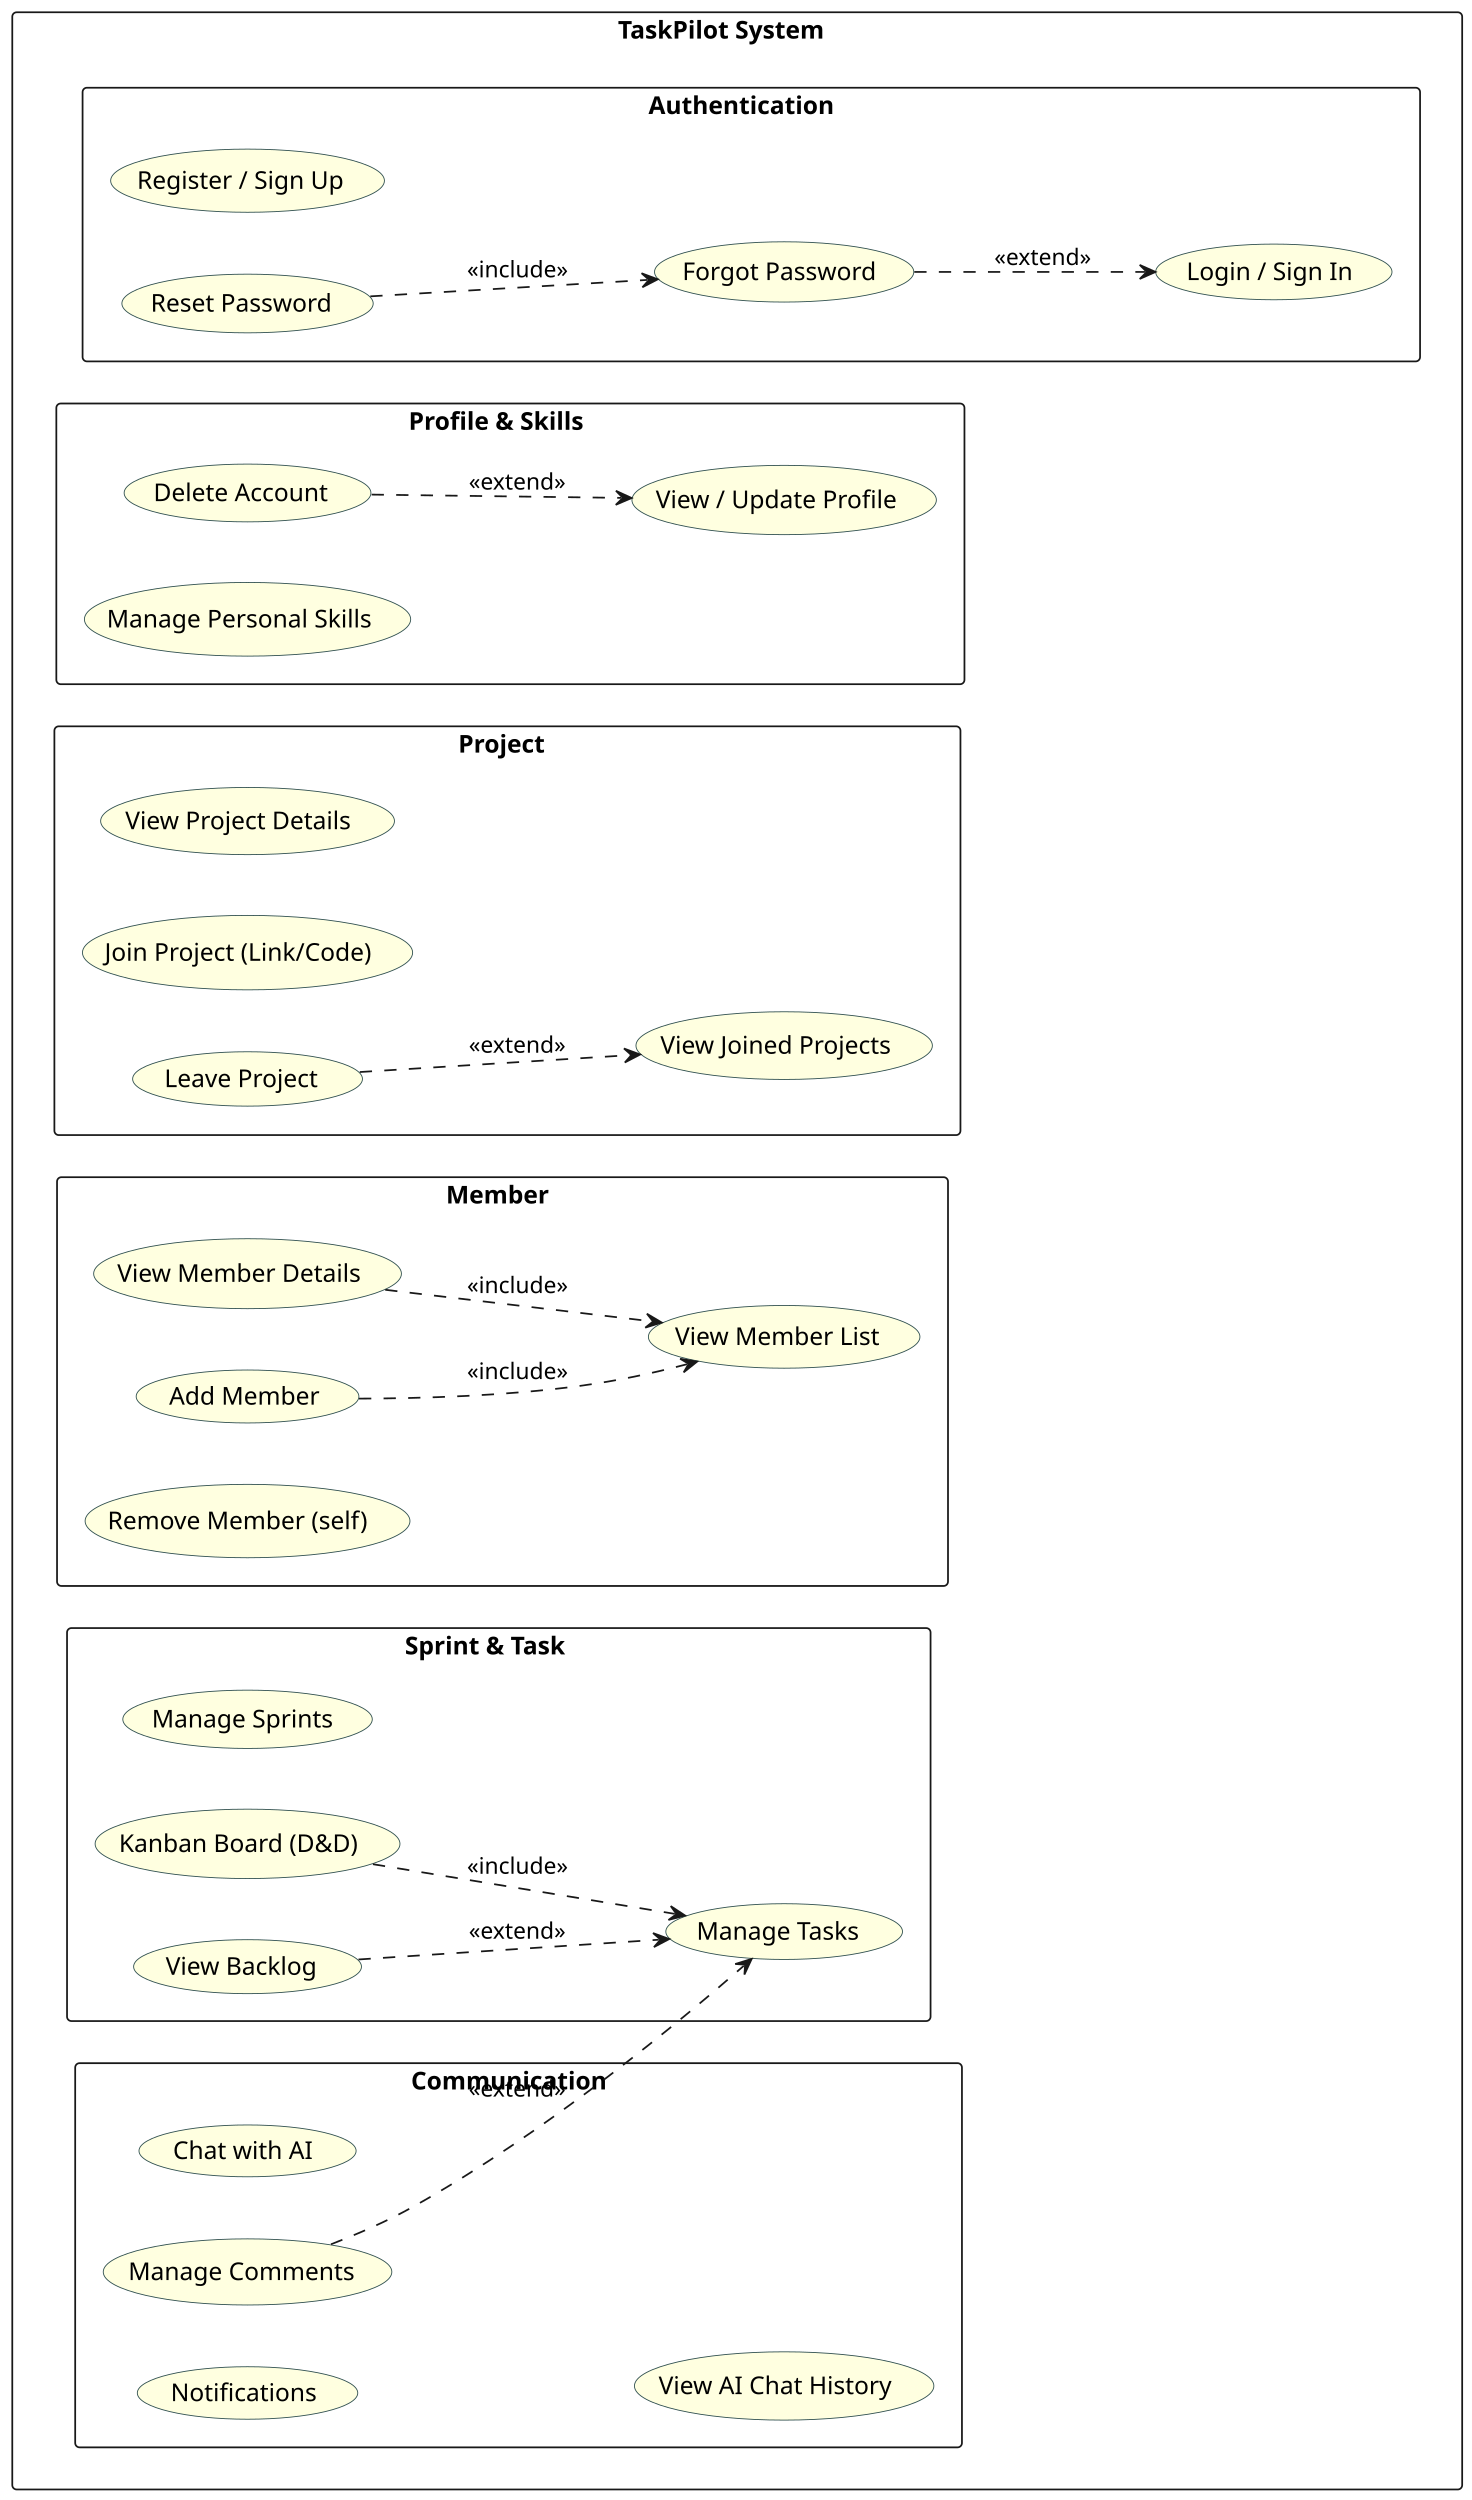
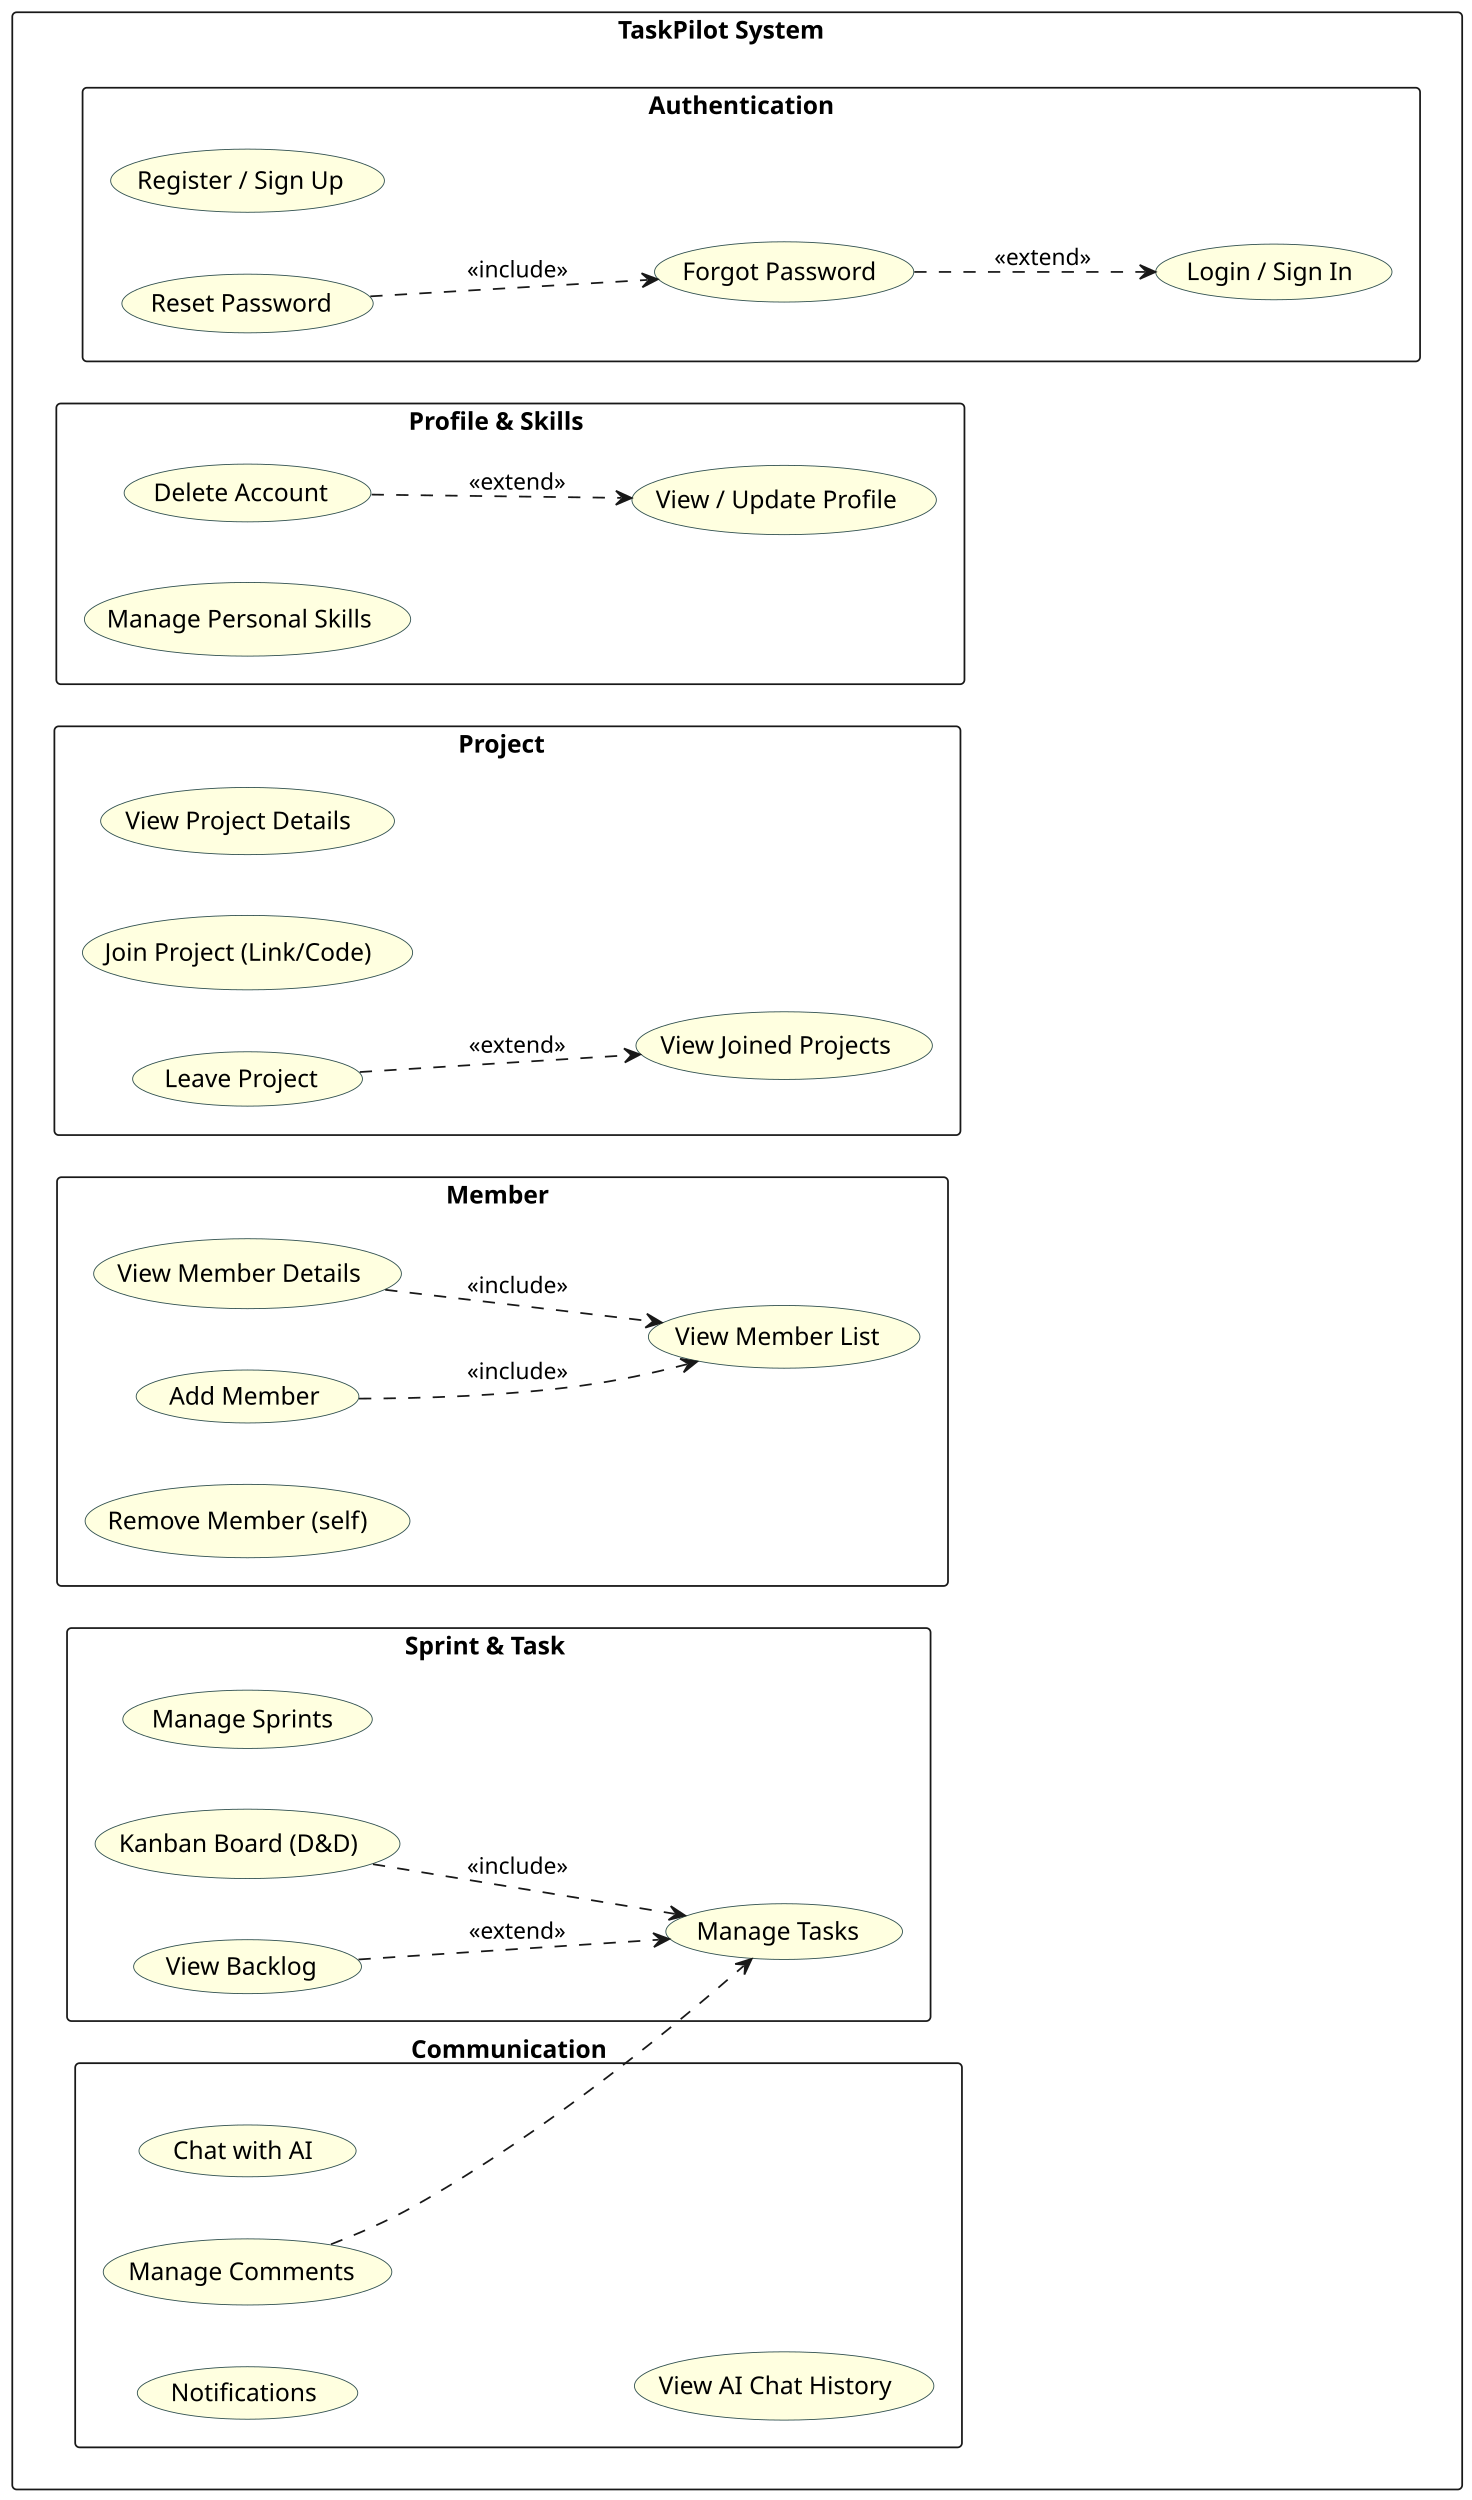
<svg xmlns="http://www.w3.org/2000/svg" contentStyleType="text/css" data-diagram-type="DESCRIPTION" height="1425px" preserveAspectRatio="none" style="width:839px;height:1425px;background:#FFFFFF;" version="1.1" viewBox="0 0 839 1425" width="839px" zoomAndPan="magnify">
  <defs />
  <g>
    <g class="cluster" data-qualified-name="TaskPilot System" data-source-line="8" id="ent0002">
      <rect fill="none" height="1412" rx="2.5" ry="2.5" style="stroke:#181818;stroke-width:1;" width="826.44" x="7" y="7" />
      <text fill="#000000" font-family="sans-serif" font-size="14" font-weight="bold" lengthAdjust="spacing" textLength="136.001" x="352.219" y="21.995">TaskPilot System</text>
    </g>
    <g class="cluster" data-qualified-name="TaskPilot System.Authentication" data-source-line="10" id="ent0003">
      <rect fill="none" height="156" rx="2.5" ry="2.5" style="stroke:#181818;stroke-width:1;" width="762.37" x="47.07" y="50" />
      <text fill="#000000" font-family="sans-serif" font-size="14" font-weight="bold" lengthAdjust="spacing" textLength="117.236" x="369.637" y="64.995">Authentication</text>
    </g>
    <g class="cluster" data-qualified-name="TaskPilot System.Profile . Skills" data-source-line="17" id="ent0008">
      <rect fill="none" height="160" rx="2.5" ry="2.5" style="stroke:#181818;stroke-width:1;" width="517.63" x="32.11" y="230" />
      <text fill="#000000" font-family="sans-serif" font-size="14" font-weight="bold" lengthAdjust="spacing" textLength="116.047" x="232.902" y="244.995">Profile &amp; Skills</text>
    </g>
    <g class="cluster" data-qualified-name="TaskPilot System.Project" data-source-line="23" id="ent0012">
      <rect fill="none" height="233" rx="2.5" ry="2.5" style="stroke:#181818;stroke-width:1;" width="516.46" x="31" y="414" />
      <text fill="#000000" font-family="sans-serif" font-size="14" font-weight="bold" lengthAdjust="spacing" textLength="56.068" x="261.196" y="428.995">Project</text>
    </g>
    <g class="cluster" data-qualified-name="TaskPilot System.Member" data-source-line="30" id="ent0017">
      <rect fill="none" height="233" rx="2.5" ry="2.5" style="stroke:#181818;stroke-width:1;" width="507.85" x="32.51" y="671" />
      <text fill="#000000" font-family="sans-serif" font-size="14" font-weight="bold" lengthAdjust="spacing" textLength="64.436" x="254.217" y="685.995">Member</text>
    </g>
    <g class="cluster" data-qualified-name="TaskPilot System.Sprint . Task" data-source-line="37" id="ent0022">
      <rect fill="none" height="224" rx="2.5" ry="2.5" style="stroke:#181818;stroke-width:1;" width="492.21" x="38.21" y="928" />
      <text fill="#000000" font-family="sans-serif" font-size="14" font-weight="bold" lengthAdjust="spacing" textLength="107.064" x="230.783" y="942.995">Sprint &amp; Task</text>
    </g>
    <g class="cluster" data-qualified-name="TaskPilot System.Communication" data-source-line="44" id="ent0027">
      <rect fill="none" height="219" rx="2.5" ry="2.5" style="stroke:#181818;stroke-width:1;" width="505.45" x="42.86" y="1176" />
-       <text fill="#000000" font-family="sans-serif" font-size="14" font-weight="bold" lengthAdjust="spacing" textLength="122.623" x="234.274" y="1190.995">Communication</text>
+       <text fill="#000000" font-family="sans-serif" font-size="14" font-weight="bold" lengthAdjust="spacing" textLength="122.623" x="234.274" y="1172.995">Communication</text>
    </g>
    <g class="entity" data-qualified-name="TaskPilot System.Authentication.UC_LOGIN" data-source-line="11" id="ent0004">
      <ellipse cx="726.09" cy="155" fill="#FFFFE0" rx="67.35" ry="15.87" style="stroke:#2F4F4F;stroke-width:0.5;" />
      <text fill="#000000" font-family="sans-serif" font-size="14" lengthAdjust="spacing" textLength="99.62" x="676.28" y="159.649">Login / Sign In</text>
    </g>
    <g class="entity" data-qualified-name="TaskPilot System.Authentication.UC_REG" data-source-line="12" id="ent0005">
      <ellipse cx="141.099" cy="102.996" fill="#FFFFE0" rx="78.029" ry="18.006" style="stroke:#2F4F4F;stroke-width:0.5;" />
      <text fill="#000000" font-family="sans-serif" font-size="14" lengthAdjust="spacing" textLength="126.007" x="78.096" y="107.644">Register / Sign Up</text>
    </g>
    <g class="entity" data-qualified-name="TaskPilot System.Authentication.UC_FORGOT" data-source-line="13" id="ent0006">
      <ellipse cx="446.973" cy="154.999" fill="#FFFFE0" rx="73.893" ry="17.179" style="stroke:#2F4F4F;stroke-width:0.5;" />
      <text fill="#000000" font-family="sans-serif" font-size="14" lengthAdjust="spacing" textLength="116.033" x="388.957" y="159.647">Forgot Password</text>
    </g>
    <g class="entity" data-qualified-name="TaskPilot System.Authentication.UC_RESET" data-source-line="14" id="ent0007">
      <ellipse cx="141.1" cy="172.996" fill="#FFFFE0" rx="71.629" ry="16.726" style="stroke:#2F4F4F;stroke-width:0.5;" />
      <text fill="#000000" font-family="sans-serif" font-size="14" lengthAdjust="spacing" textLength="110.455" x="85.872" y="177.644">Reset Password</text>
    </g>
    <g class="entity" data-qualified-name="TaskPilot System.Profile . Skills.UC_PROFILE" data-source-line="18" id="ent0009">
      <ellipse cx="446.968" cy="285.004" fill="#FFFFE0" rx="86.768" ry="19.754" style="stroke:#2F4F4F;stroke-width:0.5;" />
      <text fill="#000000" font-family="sans-serif" font-size="14" lengthAdjust="spacing" textLength="146.385" x="373.776" y="289.652">View / Update Profile</text>
    </g>
    <g class="entity" data-qualified-name="TaskPilot System.Profile . Skills.UC_DEL_ACC" data-source-line="19" id="ent0010">
      <ellipse cx="141.095" cy="280.997" fill="#FFFFE0" rx="70.335" ry="16.467" style="stroke:#2F4F4F;stroke-width:0.5;" />
      <text fill="#000000" font-family="sans-serif" font-size="14" lengthAdjust="spacing" textLength="107.222" x="87.484" y="285.646">Delete Account</text>
    </g>
    <g class="entity" data-qualified-name="TaskPilot System.Profile . Skills.UC_SKILLS" data-source-line="20" id="ent0011">
      <ellipse cx="141.101" cy="352.998" fill="#FFFFE0" rx="92.991" ry="20.998" style="stroke:#2F4F4F;stroke-width:0.5;" />
      <text fill="#000000" font-family="sans-serif" font-size="14" lengthAdjust="spacing" textLength="160.481" x="60.861" y="357.647">Manage Personal Skills</text>
    </g>
    <g class="entity" data-qualified-name="TaskPilot System.Project.UC_VIEW_P" data-source-line="24" id="ent0013">
      <ellipse cx="446.974" cy="595.997" fill="#FFFFE0" rx="84.484" ry="19.297" style="stroke:#2F4F4F;stroke-width:0.5;" />
      <text fill="#000000" font-family="sans-serif" font-size="14" lengthAdjust="spacing" textLength="141.135" x="376.407" y="600.645">View Joined Projects</text>
    </g>
    <g class="entity" data-qualified-name="TaskPilot System.Project.UC_DETAIL_P" data-source-line="25" id="ent0014">
      <ellipse cx="141.102" cy="467.998" fill="#FFFFE0" rx="83.742" ry="19.148" style="stroke:#2F4F4F;stroke-width:0.5;" />
      <text fill="#000000" font-family="sans-serif" font-size="14" lengthAdjust="spacing" textLength="139.419" x="71.393" y="472.647">View Project Details</text>
    </g>
    <g class="entity" data-qualified-name="TaskPilot System.Project.UC_JOIN_P" data-source-line="26" id="ent0015">
      <ellipse cx="141.099" cy="543" fill="#FFFFE0" rx="94.099" ry="21.22" style="stroke:#2F4F4F;stroke-width:0.5;" />
      <text fill="#000000" font-family="sans-serif" font-size="14" lengthAdjust="spacing" textLength="162.962" x="59.618" y="547.648">Join Project (Link/Code)</text>
    </g>
    <g class="entity" data-qualified-name="TaskPilot System.Project.UC_LEAVE_P" data-source-line="27" id="ent0016">
      <ellipse cx="141.101" cy="615" fill="#FFFFE0" rx="65.501" ry="15.5" style="stroke:#2F4F4F;stroke-width:0.5;" />
      <text fill="#000000" font-family="sans-serif" font-size="14" lengthAdjust="spacing" textLength="94.794" x="93.704" y="619.649">Leave Project</text>
    </g>
    <g class="entity" data-qualified-name="TaskPilot System.Member.UC_VIEW_M" data-source-line="31" id="ent0018">
      <ellipse cx="446.973" cy="761.999" fill="#FFFFE0" rx="77.393" ry="17.879" style="stroke:#2F4F4F;stroke-width:0.5;" />
      <text fill="#000000" font-family="sans-serif" font-size="14" lengthAdjust="spacing" textLength="124.489" x="384.728" y="766.647">View Member List</text>
    </g>
    <g class="entity" data-qualified-name="TaskPilot System.Member.UC_DETAIL_M" data-source-line="32" id="ent0019">
      <ellipse cx="141.096" cy="726.003" fill="#FFFFE0" rx="87.716" ry="19.943" style="stroke:#2F4F4F;stroke-width:0.5;" />
      <text fill="#000000" font-family="sans-serif" font-size="14" lengthAdjust="spacing" textLength="148.552" x="66.82" y="730.652">View Member Details</text>
    </g>
    <g class="entity" data-qualified-name="TaskPilot System.Member.UC_ADD_M" data-source-line="33" id="ent0020">
      <ellipse cx="141.097" cy="795.995" fill="#FFFFE0" rx="63.477" ry="15.095" style="stroke:#2F4F4F;stroke-width:0.5;" />
      <text fill="#000000" font-family="sans-serif" font-size="14" lengthAdjust="spacing" textLength="89.387" x="96.403" y="800.644">Add Member</text>
    </g>
    <g class="entity" data-qualified-name="TaskPilot System.Member.UC_REMOVE_M" data-source-line="34" id="ent0021">
      <ellipse cx="141.099" cy="866.998" fill="#FFFFE0" rx="92.589" ry="20.918" style="stroke:#2F4F4F;stroke-width:0.5;" />
      <text fill="#000000" font-family="sans-serif" font-size="14" lengthAdjust="spacing" textLength="159.578" x="61.31" y="871.646">Remove Member (self)</text>
    </g>
    <g class="entity" data-qualified-name="TaskPilot System.Sprint . Task.UC_SPRINT" data-source-line="38" id="ent0023">
      <ellipse cx="141.1" cy="980" fill="#FFFFE0" rx="71.1" ry="16.62" style="stroke:#2F4F4F;stroke-width:0.5;" />
      <text fill="#000000" font-family="sans-serif" font-size="14" lengthAdjust="spacing" textLength="109.136" x="86.532" y="984.648">Manage Sprints</text>
    </g>
    <g class="entity" data-qualified-name="TaskPilot System.Sprint . Task.UC_TASK" data-source-line="39" id="ent0024">
      <ellipse cx="446.974" cy="1101.001" fill="#FFFFE0" rx="67.454" ry="15.891" style="stroke:#2F4F4F;stroke-width:0.5;" />
      <text fill="#000000" font-family="sans-serif" font-size="14" lengthAdjust="spacing" textLength="99.887" x="397.03" y="1105.649">Manage Tasks</text>
    </g>
    <g class="entity" data-qualified-name="TaskPilot System.Sprint . Task.UC_KANBAN" data-source-line="40" id="ent0025">
      <ellipse cx="141.1" cy="1050.998" fill="#FFFFE0" rx="86.89" ry="19.778" style="stroke:#2F4F4F;stroke-width:0.5;" />
      <text fill="#000000" font-family="sans-serif" font-size="14" lengthAdjust="spacing" textLength="146.665" x="67.768" y="1055.647">Kanban Board (D&amp;D)</text>
    </g>
    <g class="entity" data-qualified-name="TaskPilot System.Sprint . Task.UC_BACKLOG" data-source-line="41" id="ent0026">
      <ellipse cx="141.101" cy="1120.998" fill="#FFFFE0" rx="64.941" ry="15.388" style="stroke:#2F4F4F;stroke-width:0.5;" />
      <text fill="#000000" font-family="sans-serif" font-size="14" lengthAdjust="spacing" textLength="93.311" x="94.445" y="1125.647">View Backlog</text>
    </g>
    <g class="entity" data-qualified-name="TaskPilot System.Communication.UC_COMMENT" data-source-line="45" id="ent0028">
      <ellipse cx="141.098" cy="1295" fill="#FFFFE0" rx="82.248" ry="18.85" style="stroke:#2F4F4F;stroke-width:0.5;" />
      <text fill="#000000" font-family="sans-serif" font-size="14" lengthAdjust="spacing" textLength="135.946" x="73.125" y="1299.648">Manage Comments</text>
    </g>
    <g class="entity" data-qualified-name="TaskPilot System.Communication.UC_NOTI" data-source-line="46" id="ent0029">
      <ellipse cx="141.098" cy="1363.996" fill="#FFFFE0" rx="62.828" ry="14.966" style="stroke:#2F4F4F;stroke-width:0.5;" />
      <text fill="#000000" font-family="sans-serif" font-size="14" lengthAdjust="spacing" textLength="87.623" x="97.286" y="1368.644">Notifications</text>
    </g>
    <g class="entity" data-qualified-name="TaskPilot System.Communication.UC_CHAT" data-source-line="47" id="ent0030">
      <ellipse cx="141.103" cy="1225.997" fill="#FFFFE0" rx="61.883" ry="14.777" style="stroke:#2F4F4F;stroke-width:0.5;" />
      <text fill="#000000" font-family="sans-serif" font-size="14" lengthAdjust="spacing" textLength="85.025" x="98.591" y="1230.645">Chat with AI</text>
    </g>
    <g class="entity" data-qualified-name="TaskPilot System.Communication.UC_HISTORY" data-source-line="48" id="ent0031">
      <ellipse cx="446.971" cy="1359.998" fill="#FFFFE0" rx="85.341" ry="19.468" style="stroke:#2F4F4F;stroke-width:0.5;" />
      <text fill="#000000" font-family="sans-serif" font-size="14" lengthAdjust="spacing" textLength="143.11" x="375.416" y="1364.647">View AI Chat History</text>
    </g>
    <g class="link" data-entity-1="ent0007" data-entity-2="ent0006" data-link-type="dependency" data-source-line="52" id="lnk32">
      <path d="M211.06,168.92 C260,166.02 319.521,162.495 368.93,159.565" fill="none" id="UC_RESET-to-UC_FORGOT" style="stroke:#181818;stroke-width:1;stroke-dasharray:7,7;" />
      <polygon fill="#181818" points="374.92,159.21,365.699,155.75,369.929,159.506,366.173,163.736,374.92,159.21" style="stroke:#181818;stroke-width:1;" />
      <text fill="#000000" font-family="sans-serif" font-size="13" lengthAdjust="spacing" textLength="63.007" x="266.2" y="158.067">«include»</text>
    </g>
    <g class="link" data-entity-1="ent0025" data-entity-2="ent0024" data-link-type="dependency" data-source-line="53" id="lnk33">
      <path d="M212.58,1062.6 C266.76,1071.51 334.63,1082.676 384.63,1090.906" fill="none" id="UC_KANBAN-to-UC_TASK" style="stroke:#181818;stroke-width:1;stroke-dasharray:7,7;" />
      <polygon fill="#181818" points="390.55,1091.88,382.319,1086.471,385.616,1091.068,381.02,1094.365,390.55,1091.88" style="stroke:#181818;stroke-width:1;" />
      <text fill="#000000" font-family="sans-serif" font-size="13" lengthAdjust="spacing" textLength="63.007" x="266.2" y="1068.067">«include»</text>
    </g>
    <g class="link" data-entity-1="ent0019" data-entity-2="ent0018" data-link-type="dependency" data-source-line="54" id="lnk34">
      <path d="M219.57,735.18 C268.19,740.94 324.362,747.595 371.242,753.145" fill="none" id="UC_DETAIL_M-to-UC_VIEW_M" style="stroke:#181818;stroke-width:1;stroke-dasharray:7,7;" />
      <polygon fill="#181818" points="377.2,753.85,368.733,748.82,372.235,753.262,367.792,756.764,377.2,753.85" style="stroke:#181818;stroke-width:1;" />
      <text fill="#000000" font-family="sans-serif" font-size="13" lengthAdjust="spacing" textLength="63.007" x="266.2" y="737.067">«include»</text>
    </g>
    <g class="link" data-entity-1="ent0020" data-entity-2="ent0018" data-link-type="dependency" data-source-line="55" id="lnk35">
      <path d="M204.64,797.21 C241.37,797.12 288.6,795.63 330.2,790 C352.54,786.98 371.034,782.962 391.584,777.612" fill="none" id="UC_ADD_M-to-UC_VIEW_M" style="stroke:#181818;stroke-width:1;stroke-dasharray:7,7;" />
      <polygon fill="#181818" points="397.39,776.1,387.673,774.496,392.551,777.36,389.688,782.239,397.39,776.1" style="stroke:#181818;stroke-width:1;" />
      <text fill="#000000" font-family="sans-serif" font-size="13" lengthAdjust="spacing" textLength="63.007" x="266.2" y="786.067">«include»</text>
    </g>
    <g class="link" data-entity-1="ent0006" data-entity-2="ent0004" data-link-type="dependency" data-source-line="58" id="lnk36">
      <path d="M521.14,155 C563.8,155 611.18,155 652.63,155" fill="none" id="UC_FORGOT-to-UC_LOGIN" style="stroke:#181818;stroke-width:1;stroke-dasharray:7,7;" />
      <polygon fill="#181818" points="658.63,155,649.63,151,653.63,155,649.63,159,658.63,155" style="stroke:#181818;stroke-width:1;" />
      <text fill="#000000" font-family="sans-serif" font-size="13" lengthAdjust="spacing" textLength="61.185" x="566.74" y="151.067">«extend»</text>
    </g>
    <g class="link" data-entity-1="ent0010" data-entity-2="ent0009" data-link-type="dependency" data-source-line="59" id="lnk37">
      <path d="M211.82,281.92 C255.88,282.5 307.161,283.171 354.031,283.791" fill="none" id="UC_DEL_ACC-to-UC_PROFILE" style="stroke:#181818;stroke-width:1;stroke-dasharray:7,7;" />
      <polygon fill="#181818" points="360.03,283.87,351.084,279.751,355.03,283.804,350.978,287.751,360.03,283.87" style="stroke:#181818;stroke-width:1;" />
      <text fill="#000000" font-family="sans-serif" font-size="13" lengthAdjust="spacing" textLength="61.185" x="267.2" y="279.067">«extend»</text>
    </g>
    <g class="link" data-entity-1="ent0016" data-entity-2="ent0013" data-link-type="dependency" data-source-line="60" id="lnk38">
      <path d="M205.07,611.06 C251.39,608.17 308.772,604.574 358.892,601.444" fill="none" id="UC_LEAVE_P-to-UC_VIEW_P" style="stroke:#181818;stroke-width:1;stroke-dasharray:7,7;" />
      <polygon fill="#181818" points="364.88,601.07,355.648,597.639,359.89,601.382,356.147,605.623,364.88,601.07" style="stroke:#181818;stroke-width:1;" />
      <text fill="#000000" font-family="sans-serif" font-size="13" lengthAdjust="spacing" textLength="61.185" x="267.2" y="600.067">«extend»</text>
    </g>
    <g class="link" data-entity-1="ent0028" data-entity-2="ent0024" data-link-type="dependency" data-source-line="61" id="lnk39">
      <path d="M188.66,1279.25 C203.89,1273.38 220.62,1266.14 235.2,1258 C312.49,1214.85 389.159,1150.875 423.949,1120.515" fill="none" id="UC_COMMENT-to-UC_TASK" style="stroke:#181818;stroke-width:1;stroke-dasharray:7,7;" />
      <polygon fill="#181818" points="428.47,1116.57,419.059,1119.474,424.703,1119.858,424.319,1125.501,428.47,1116.57" style="stroke:#181818;stroke-width:1;" />
-       <text fill="#000000" font-family="sans-serif" font-size="13" lengthAdjust="spacing" textLength="61.185" x="267.2" y="1195.067">«extend»</text>
    </g>
    <g class="link" data-entity-1="ent0026" data-entity-2="ent0024" data-link-type="dependency" data-source-line="62" id="lnk40">
      <path d="M204.33,1116.9 C255.99,1113.5 323.213,1109.084 375.483,1105.644" fill="none" id="UC_BACKLOG-to-UC_TASK" style="stroke:#181818;stroke-width:1;stroke-dasharray:7,7;" />
      <polygon fill="#181818" points="381.47,1105.25,372.227,1101.85,376.481,1105.578,372.752,1109.832,381.47,1105.25" style="stroke:#181818;stroke-width:1;" />
      <text fill="#000000" font-family="sans-serif" font-size="13" lengthAdjust="spacing" textLength="61.185" x="267.2" y="1105.067">«extend»</text>
    </g>
  </g>
</svg>
